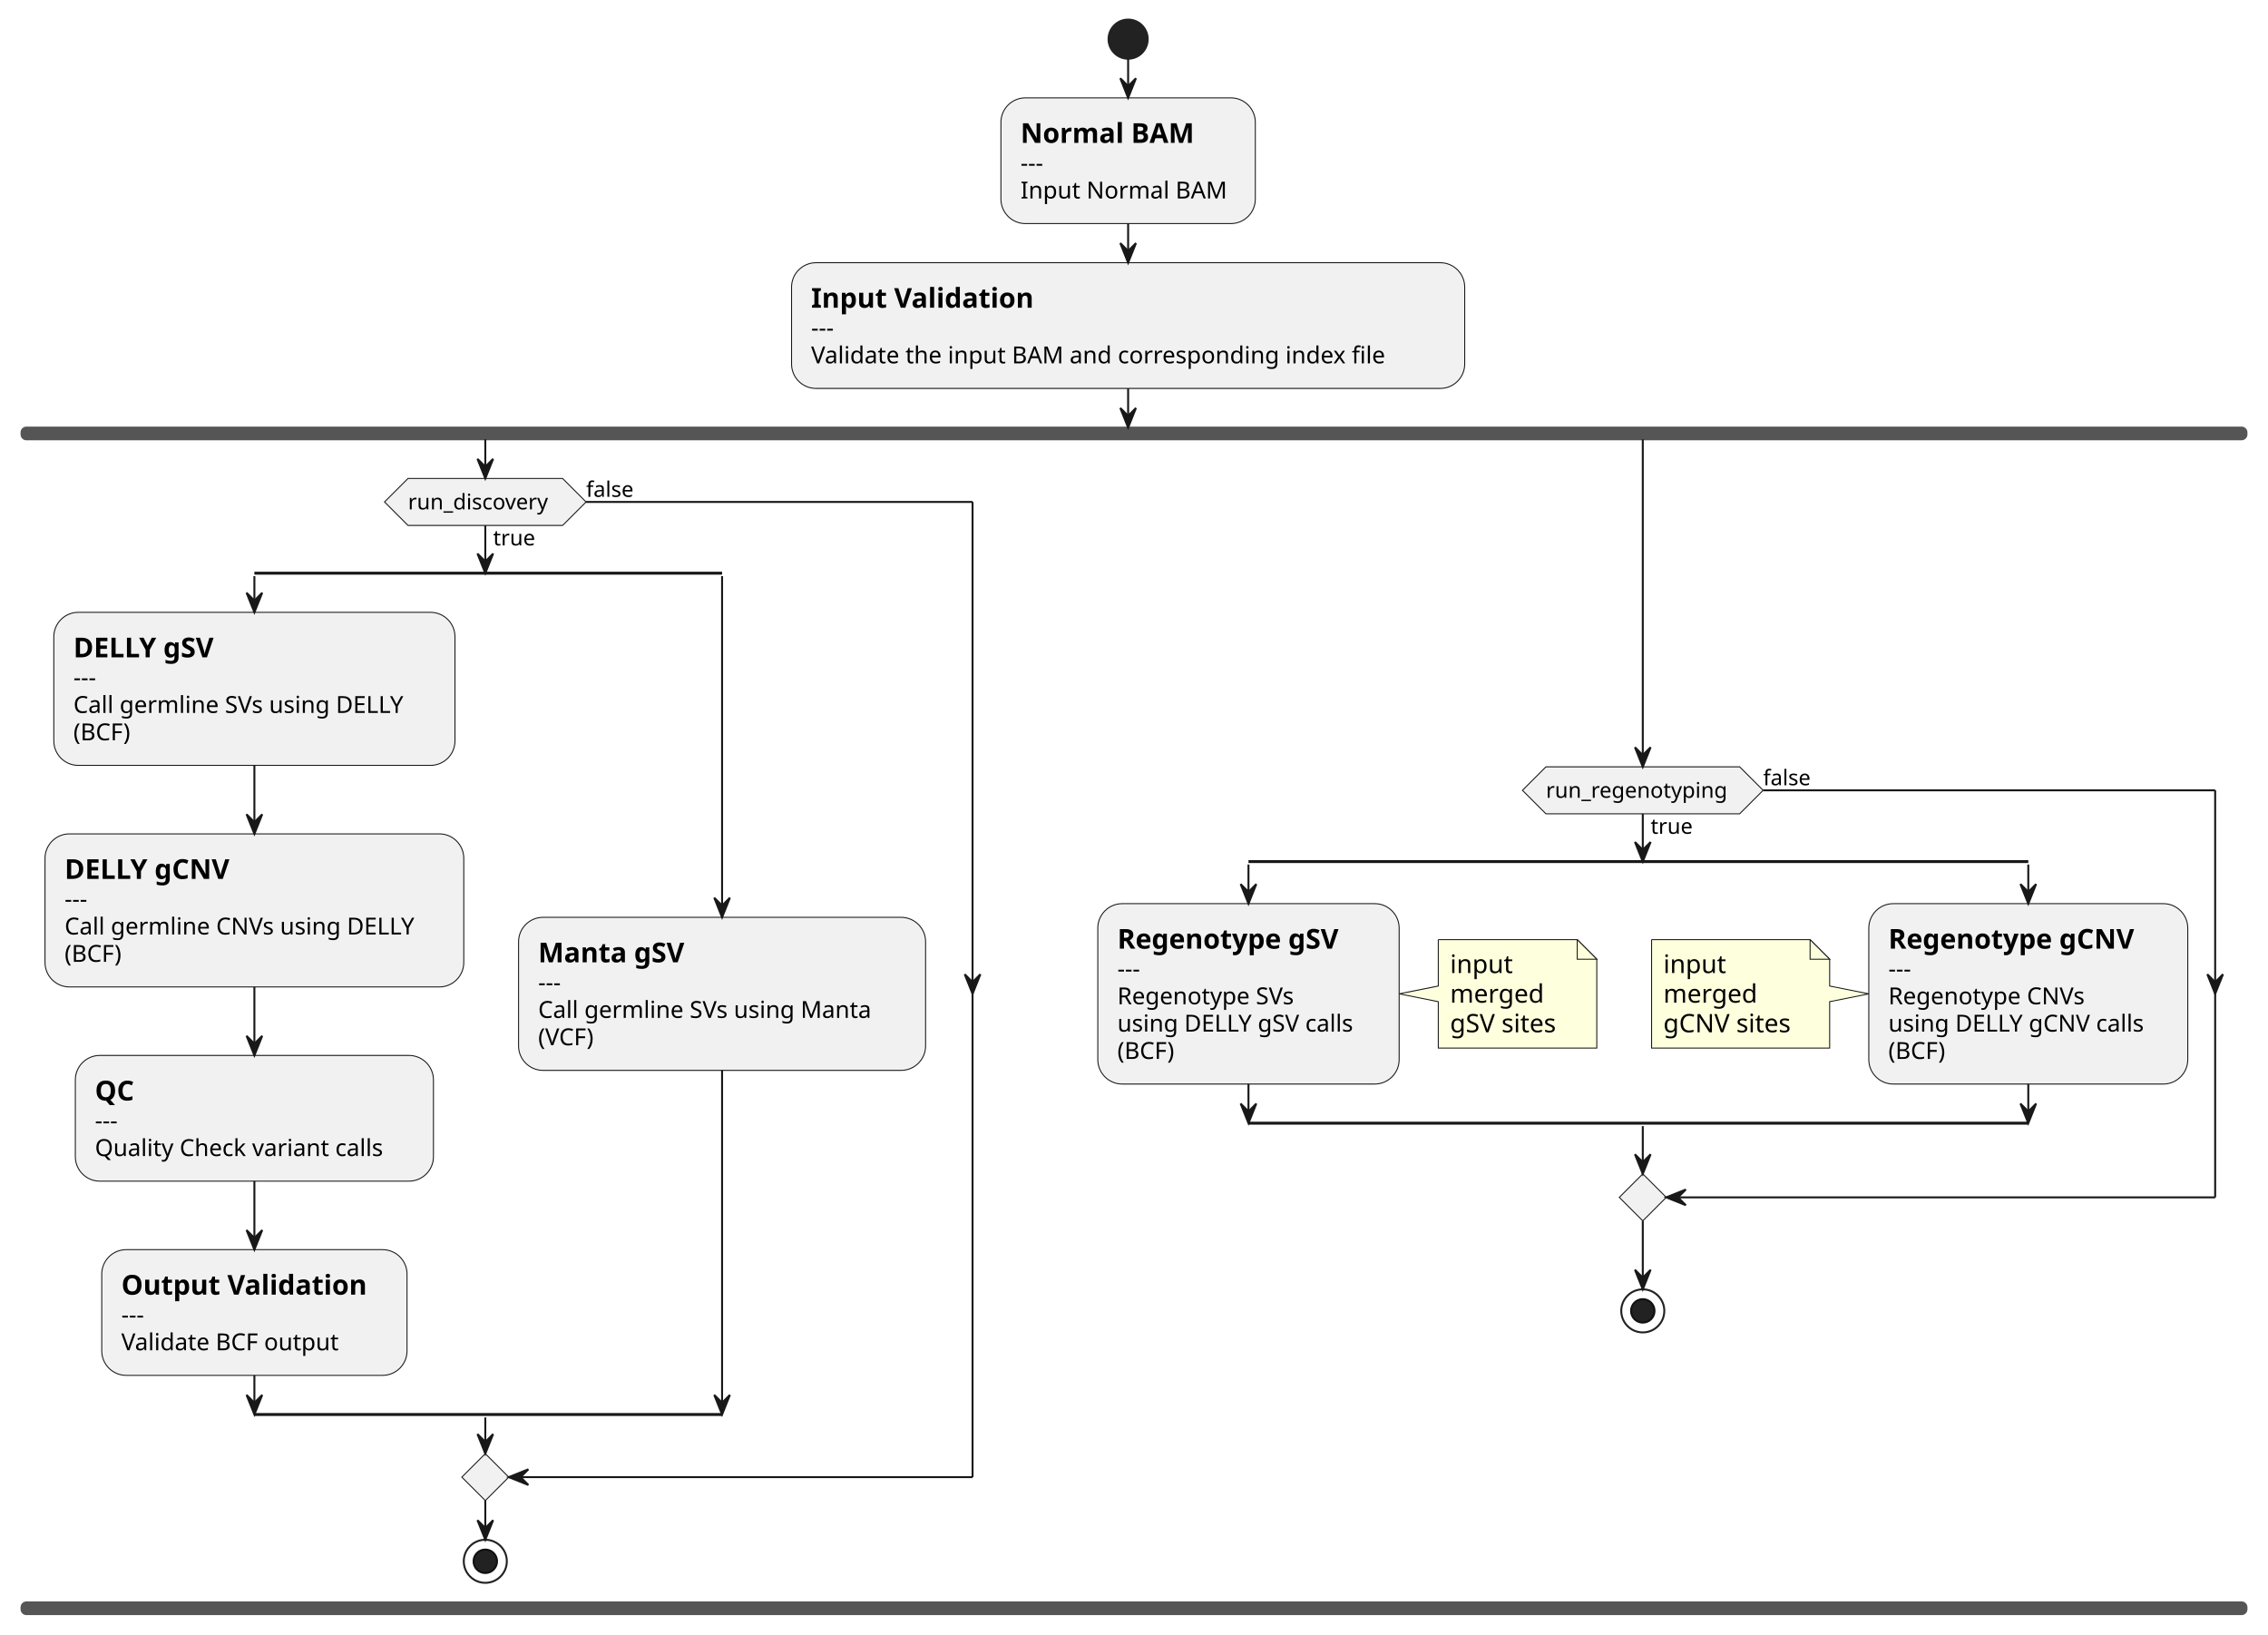
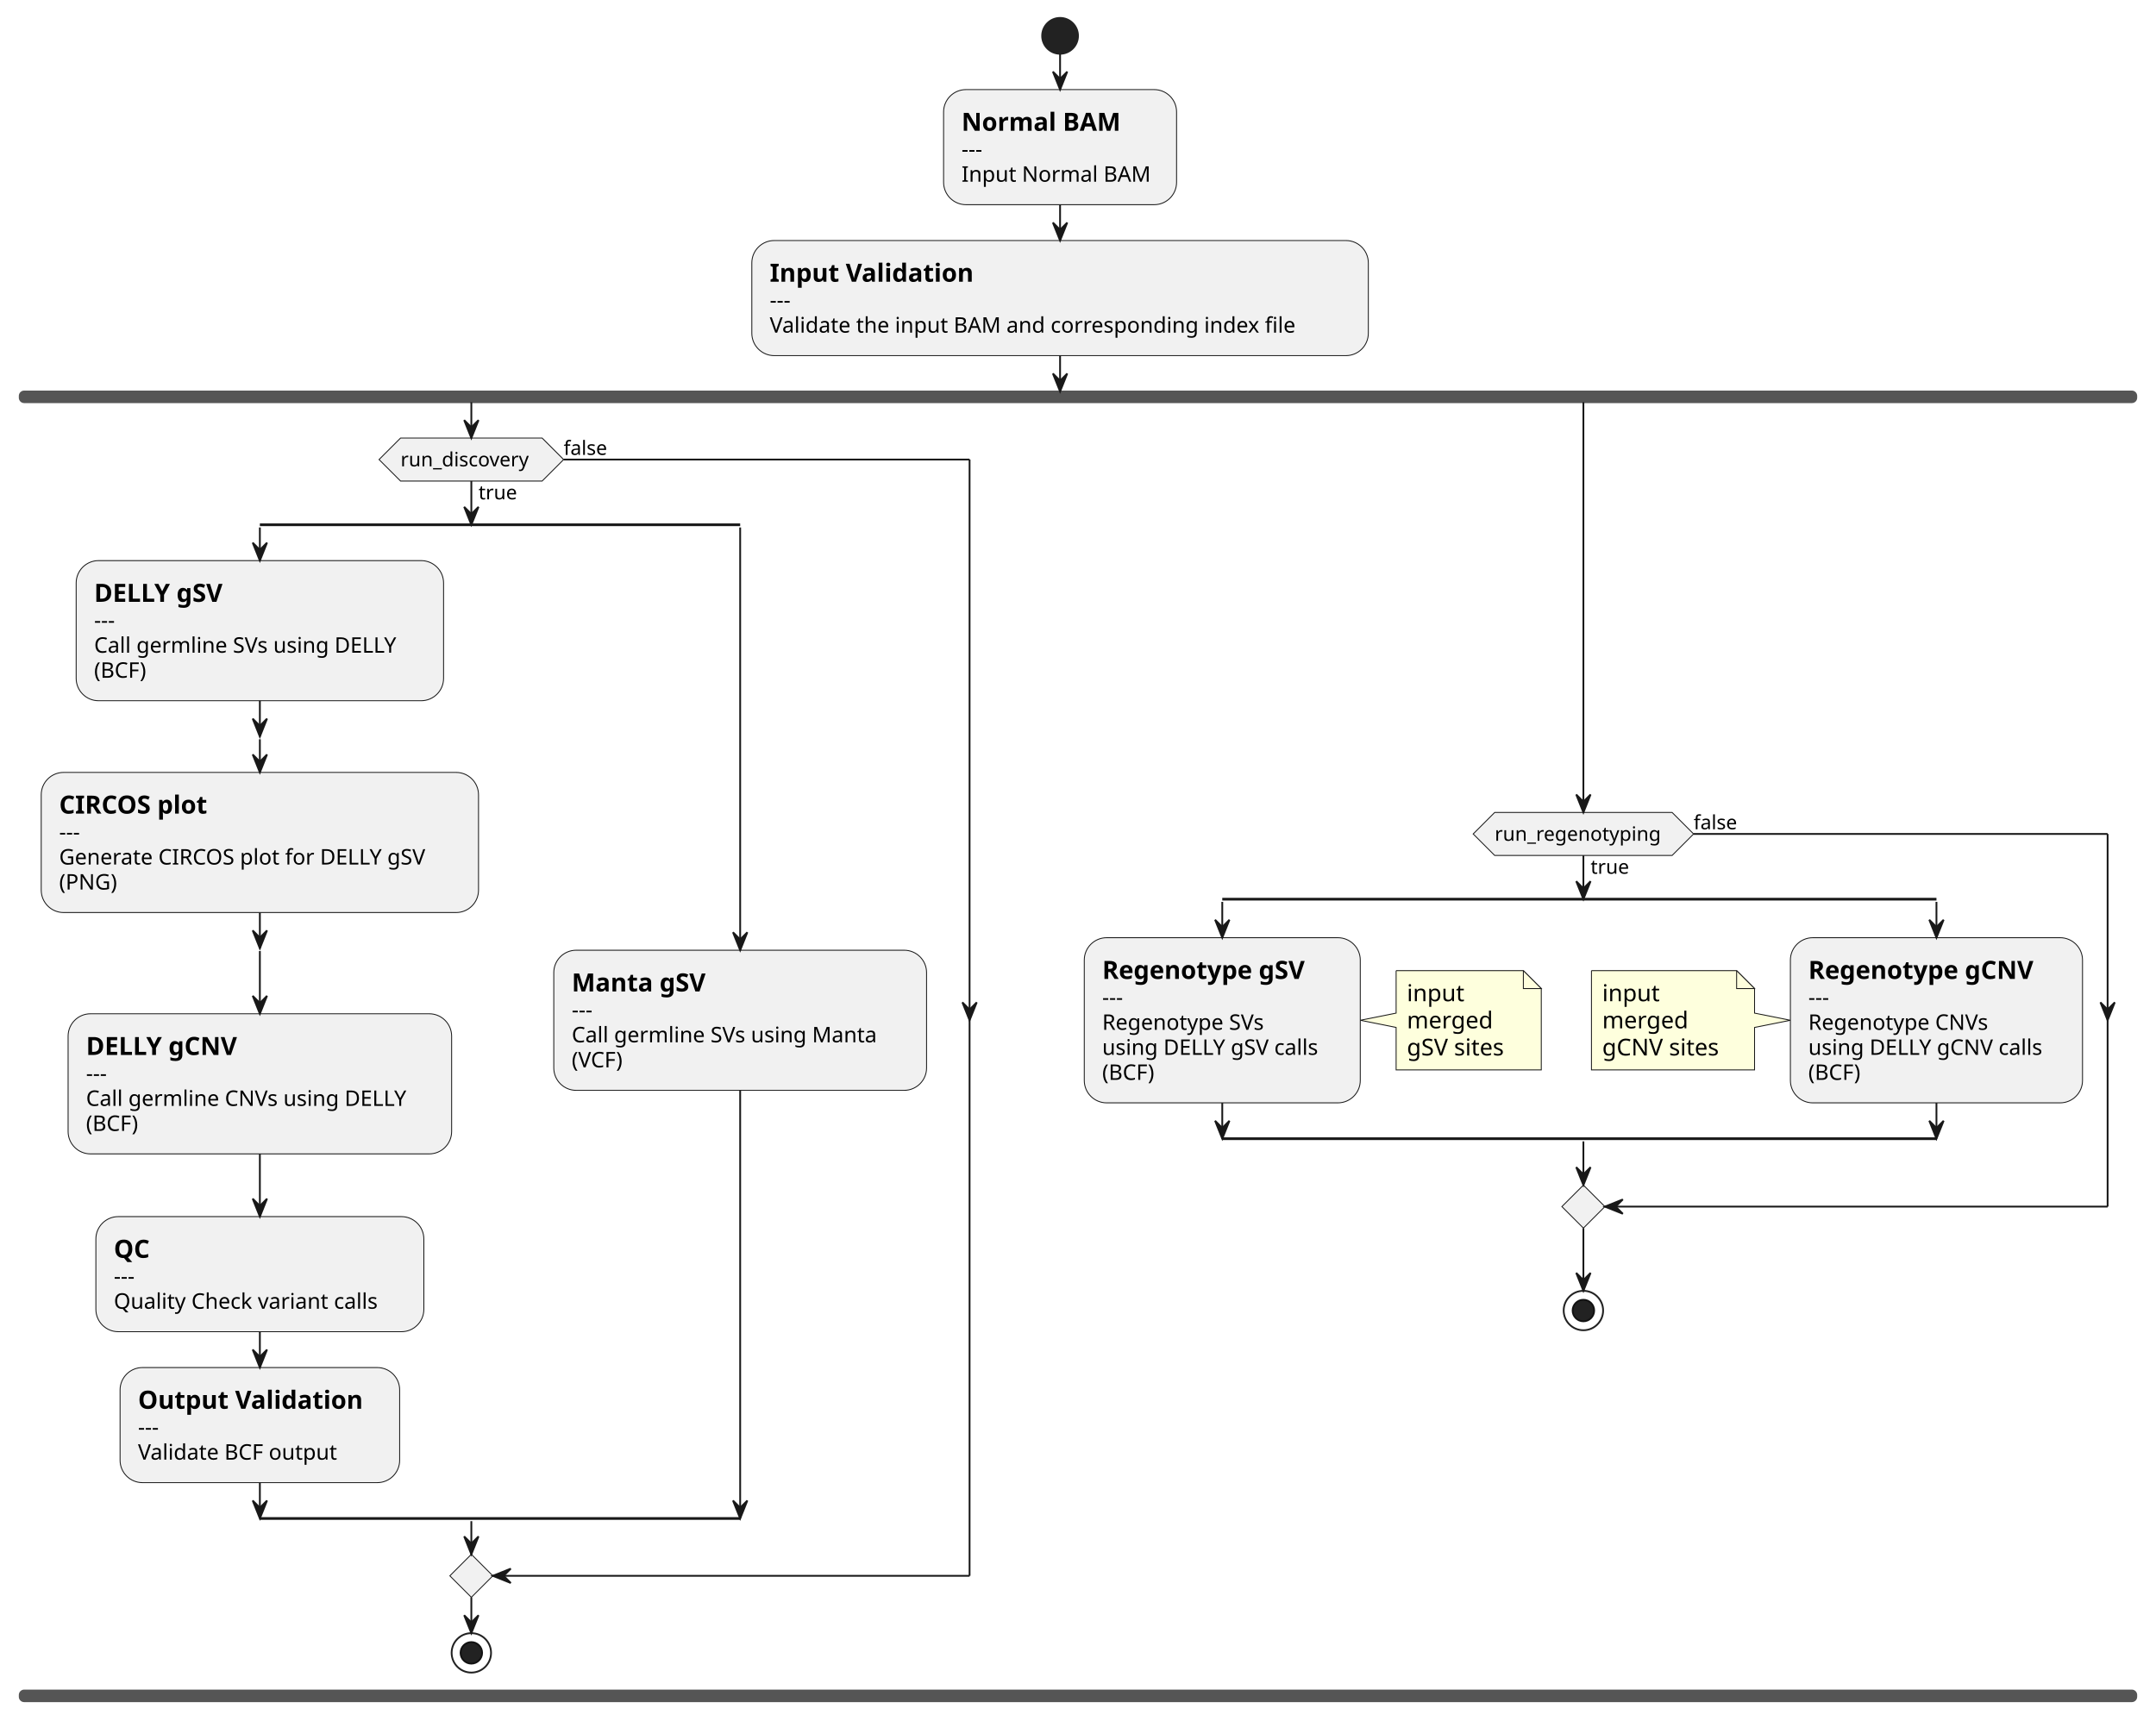
- <svg xmlns="http://www.w3.org/2000/svg" contentStyleType="text/css" height="835px" preserveAspectRatio="none" style="width:1159px;height:835px;background:#FFFFFF;" version="1.1" viewBox="0 0 1159 835" width="1159px" zoomAndPan="magnify">
+ <svg xmlns="http://www.w3.org/2000/svg" contentStyleType="text/css" height="960px" preserveAspectRatio="none" style="width:1203px;height:960px;background:#FFFFFF;" version="1.1" viewBox="0 0 1203 960" width="1203px" zoomAndPan="magnify">
  <defs />
  <g>
-     <ellipse cx="576.5" cy="20" fill="#222222" rx="10" ry="10" style="stroke:#222222;stroke-width:1.0;" />
-     <rect fill="#F1F1F1" height="64.234" rx="12.5" ry="12.5" style="stroke:#181818;stroke-width:0.5;" width="130" x="511.5" y="50" />
-     <text fill="#000000" font-family="sans-serif" font-size="14" font-weight="bold" lengthAdjust="spacing" textLength="94" x="521.5" y="72.995">Normal BAM</text>
-     <text fill="#000000" font-family="sans-serif" font-size="12" lengthAdjust="spacing" textLength="12" x="521.5" y="87.436">---</text>
-     <text fill="#000000" font-family="sans-serif" font-size="12" lengthAdjust="spacing" textLength="110" x="521.5" y="101.404">Input Normal BAM</text>
-     <rect fill="#F1F1F1" height="64.234" rx="12.5" ry="12.5" style="stroke:#181818;stroke-width:0.5;" width="344" x="404.5" y="134.234" />
-     <text fill="#000000" font-family="sans-serif" font-size="14" font-weight="bold" lengthAdjust="spacing" textLength="122" x="414.5" y="157.23">Input Validation</text>
-     <text fill="#000000" font-family="sans-serif" font-size="12" lengthAdjust="spacing" textLength="12" x="414.5" y="171.67">---</text>
-     <text fill="#000000" font-family="sans-serif" font-size="12" lengthAdjust="spacing" textLength="324" x="414.5" y="185.639">Validate the input BAM and corresponding index file</text>
-     <rect fill="#555555" height="6" rx="2.5" ry="2.5" style="stroke:#555555;stroke-width:1.0;" width="1137" x="11" y="218.469" />
-     <line style="stroke:#181818;stroke-width:1.5;" x1="130" x2="369" y1="292.871" y2="292.871" />
-     <rect fill="#F1F1F1" height="78.203" rx="12.5" ry="12.5" style="stroke:#181818;stroke-width:0.5;" width="205" x="27.5" y="312.871" />
-     <text fill="#000000" font-family="sans-serif" font-size="14" font-weight="bold" lengthAdjust="spacing" textLength="84" x="37.5" y="335.866">DELLY gSV</text>
-     <text fill="#000000" font-family="sans-serif" font-size="12" lengthAdjust="spacing" textLength="12" x="37.5" y="350.307">---</text>
-     <text fill="#000000" font-family="sans-serif" font-size="12" lengthAdjust="spacing" textLength="185" x="37.5" y="364.275">Call germline SVs using DELLY</text>
-     <text fill="#000000" font-family="sans-serif" font-size="12" lengthAdjust="spacing" textLength="33" x="37.5" y="378.244">(BCF)</text>
-     <rect fill="#F1F1F1" height="78.203" rx="12.5" ry="12.5" style="stroke:#181818;stroke-width:0.5;" width="214" x="23" y="426.074" />
-     <text fill="#000000" font-family="sans-serif" font-size="14" font-weight="bold" lengthAdjust="spacing" textLength="96" x="33" y="449.069">DELLY gCNV</text>
-     <text fill="#000000" font-family="sans-serif" font-size="12" lengthAdjust="spacing" textLength="12" x="33" y="463.51">---</text>
-     <text fill="#000000" font-family="sans-serif" font-size="12" lengthAdjust="spacing" textLength="194" x="33" y="477.478">Call germline CNVs using DELLY</text>
-     <text fill="#000000" font-family="sans-serif" font-size="12" lengthAdjust="spacing" textLength="33" x="33" y="491.447">(BCF)</text>
-     <rect fill="#F1F1F1" height="64.234" rx="12.5" ry="12.5" style="stroke:#181818;stroke-width:0.5;" width="183" x="38.5" y="539.277" />
-     <text fill="#000000" font-family="sans-serif" font-size="14" font-weight="bold" lengthAdjust="spacing" textLength="23" x="48.5" y="562.273">QC</text>
-     <text fill="#000000" font-family="sans-serif" font-size="12" lengthAdjust="spacing" textLength="12" x="48.5" y="576.713">---</text>
-     <text fill="#000000" font-family="sans-serif" font-size="12" lengthAdjust="spacing" textLength="163" x="48.5" y="590.682">Quality Check variant calls</text>
-     <rect fill="#F1F1F1" height="64.234" rx="12.5" ry="12.5" style="stroke:#181818;stroke-width:0.5;" width="156" x="52" y="638.512" />
-     <text fill="#000000" font-family="sans-serif" font-size="14" font-weight="bold" lengthAdjust="spacing" textLength="136" x="62" y="661.507">Output Validation</text>
-     <text fill="#000000" font-family="sans-serif" font-size="12" lengthAdjust="spacing" textLength="12" x="62" y="675.947">---</text>
-     <text fill="#000000" font-family="sans-serif" font-size="12" lengthAdjust="spacing" textLength="124" x="62" y="689.916">Validate BCF output</text>
-     <rect fill="#F1F1F1" height="78.203" rx="12.5" ry="12.5" style="stroke:#181818;stroke-width:0.5;" width="208" x="265" y="468.707" />
-     <text fill="#000000" font-family="sans-serif" font-size="14" font-weight="bold" lengthAdjust="spacing" textLength="83" x="275" y="491.702">Manta gSV</text>
-     <text fill="#000000" font-family="sans-serif" font-size="12" lengthAdjust="spacing" textLength="12" x="275" y="506.143">---</text>
-     <text fill="#000000" font-family="sans-serif" font-size="12" lengthAdjust="spacing" textLength="188" x="275" y="520.111">Call germline SVs using Manta</text>
-     <text fill="#000000" font-family="sans-serif" font-size="12" lengthAdjust="spacing" textLength="33" x="275" y="534.08">(VCF)</text>
-     <line style="stroke:#181818;stroke-width:1.5;" x1="130" x2="369" y1="722.746" y2="722.746" />
-     <polygon fill="#F1F1F1" points="208.5,244.469,287.5,244.469,299.5,256.469,287.5,268.469,208.5,268.469,196.5,256.469,208.5,244.469" style="stroke:#181818;stroke-width:0.5;" />
-     <text fill="#000000" font-family="sans-serif" font-size="11" lengthAdjust="spacing" textLength="23" x="252" y="278.679">true</text>
-     <text fill="#000000" font-family="sans-serif" font-size="11" lengthAdjust="spacing" textLength="79" x="208.5" y="260.277">run_discovery</text>
-     <text fill="#000000" font-family="sans-serif" font-size="11" lengthAdjust="spacing" textLength="28" x="299.5" y="253.875">false</text>
-     <polygon fill="#F1F1F1" points="248,742.746,260,754.746,248,766.746,236,754.746,248,742.746" style="stroke:#181818;stroke-width:0.5;" />
-     <ellipse cx="248" cy="797.746" rx="11" ry="11" style="stroke:#222222;stroke-width:1.0;fill:none;" />
-     <ellipse cx="248" cy="797.746" fill="#222222" rx="6" ry="6" style="stroke:#111111;stroke-width:1.0;" />
-     <line style="stroke:#181818;stroke-width:1.5;" x1="638" x2="1036.5" y1="440.223" y2="440.223" />
-     <path d="M735,480.109 L735,503.809 L715,507.809 L735,511.809 L735,535.508 A0,0 0 0 0 735,535.508 L816,535.508 A0,0 0 0 0 816,535.508 L816,490.109 L806,480.109 L735,480.109 A0,0 0 0 0 735,480.109 " fill="#FEFFDD" style="stroke:#181818;stroke-width:0.5;" />
-     <path d="M806,480.109 L806,490.109 L816,490.109 L806,480.109 " fill="#FEFFDD" style="stroke:#181818;stroke-width:0.5;" />
-     <text fill="#000000" font-family="sans-serif" font-size="13" lengthAdjust="spacing" textLength="32" x="741" y="497.176">input</text>
-     <text fill="#000000" font-family="sans-serif" font-size="13" lengthAdjust="spacing" textLength="50" x="741" y="512.309">merged</text>
-     <text fill="#000000" font-family="sans-serif" font-size="13" lengthAdjust="spacing" textLength="60" x="741" y="527.442">gSV sites</text>
-     <rect fill="#F1F1F1" height="92.172" rx="12.5" ry="12.5" style="stroke:#181818;stroke-width:0.5;" width="154" x="561" y="461.723" />
-     <text fill="#000000" font-family="sans-serif" font-size="14" font-weight="bold" lengthAdjust="spacing" textLength="131" x="571" y="484.718">Regenotype gSV</text>
-     <text fill="#000000" font-family="sans-serif" font-size="12" lengthAdjust="spacing" textLength="12" x="571" y="499.158">---</text>
-     <text fill="#000000" font-family="sans-serif" font-size="12" lengthAdjust="spacing" textLength="102" x="571" y="513.127">Regenotype SVs</text>
-     <text fill="#000000" font-family="sans-serif" font-size="12" lengthAdjust="spacing" textLength="134" x="571" y="527.096">using DELLY gSV calls</text>
-     <text fill="#000000" font-family="sans-serif" font-size="12" lengthAdjust="spacing" textLength="33" x="571" y="541.064">(BCF)</text>
-     <path d="M844,480.109 L844,535.508 A0,0 0 0 0 844,535.508 L935,535.508 A0,0 0 0 0 935,535.508 L935,511.809 L955,507.809 L935,503.809 L935,490.109 L925,480.109 L844,480.109 A0,0 0 0 0 844,480.109 " fill="#FEFFDD" style="stroke:#181818;stroke-width:0.5;" />
-     <path d="M925,480.109 L925,490.109 L935,490.109 L925,480.109 " fill="#FEFFDD" style="stroke:#181818;stroke-width:0.5;" />
-     <text fill="#000000" font-family="sans-serif" font-size="13" lengthAdjust="spacing" textLength="32" x="850" y="497.176">input</text>
-     <text fill="#000000" font-family="sans-serif" font-size="13" lengthAdjust="spacing" textLength="50" x="850" y="512.309">merged</text>
-     <text fill="#000000" font-family="sans-serif" font-size="13" lengthAdjust="spacing" textLength="70" x="850" y="527.442">gCNV sites</text>
-     <rect fill="#F1F1F1" height="92.172" rx="12.5" ry="12.5" style="stroke:#181818;stroke-width:0.5;" width="163" x="955" y="461.723" />
-     <text fill="#000000" font-family="sans-serif" font-size="14" font-weight="bold" lengthAdjust="spacing" textLength="143" x="965" y="484.718">Regenotype gCNV</text>
-     <text fill="#000000" font-family="sans-serif" font-size="12" lengthAdjust="spacing" textLength="12" x="965" y="499.158">---</text>
-     <text fill="#000000" font-family="sans-serif" font-size="12" lengthAdjust="spacing" textLength="111" x="965" y="513.127">Regenotype CNVs</text>
-     <text fill="#000000" font-family="sans-serif" font-size="12" lengthAdjust="spacing" textLength="143" x="965" y="527.096">using DELLY gCNV calls</text>
-     <text fill="#000000" font-family="sans-serif" font-size="12" lengthAdjust="spacing" textLength="33" x="965" y="541.064">(BCF)</text>
-     <line style="stroke:#181818;stroke-width:1.5;" x1="638" x2="1036.5" y1="573.894" y2="573.894" />
-     <polygon fill="#F1F1F1" points="790,391.82,889,391.82,901,403.82,889,415.82,790,415.82,778,403.82,790,391.82" style="stroke:#181818;stroke-width:0.5;" />
-     <text fill="#000000" font-family="sans-serif" font-size="11" lengthAdjust="spacing" textLength="23" x="843.5" y="426.031">true</text>
-     <text fill="#000000" font-family="sans-serif" font-size="11" lengthAdjust="spacing" textLength="99" x="790" y="407.628">run_regenotyping</text>
-     <text fill="#000000" font-family="sans-serif" font-size="11" lengthAdjust="spacing" textLength="28" x="901" y="401.226">false</text>
-     <polygon fill="#F1F1F1" points="839.5,599.797,851.5,611.797,839.5,623.797,827.5,611.797,839.5,599.797" style="stroke:#181818;stroke-width:0.5;" />
-     <ellipse cx="839.5" cy="669.797" rx="11" ry="11" style="stroke:#222222;stroke-width:1.0;fill:none;" />
-     <ellipse cx="839.5" cy="669.797" fill="#222222" rx="6" ry="6" style="stroke:#111111;stroke-width:1.0;" />
-     <rect fill="#555555" height="6" rx="2.5" ry="2.5" style="stroke:#555555;stroke-width:1.0;" width="1137" x="11" y="818.746" />
-     <line style="stroke:#181818;stroke-width:1.0;" x1="576.5" x2="576.5" y1="30" y2="50" />
-     <polygon fill="#181818" points="572.5,40,576.5,50,580.5,40,576.5,44" style="stroke:#181818;stroke-width:1.0;" />
-     <line style="stroke:#181818;stroke-width:1.0;" x1="576.5" x2="576.5" y1="114.234" y2="134.234" />
-     <polygon fill="#181818" points="572.5,124.234,576.5,134.234,580.5,124.234,576.5,128.234" style="stroke:#181818;stroke-width:1.0;" />
-     <line style="stroke:#181818;stroke-width:1.0;" x1="130" x2="130" y1="391.074" y2="426.074" />
-     <polygon fill="#181818" points="126,416.074,130,426.074,134,416.074,130,420.074" style="stroke:#181818;stroke-width:1.0;" />
-     <line style="stroke:#181818;stroke-width:1.0;" x1="130" x2="130" y1="504.277" y2="539.277" />
-     <polygon fill="#181818" points="126,529.277,130,539.277,134,529.277,130,533.277" style="stroke:#181818;stroke-width:1.0;" />
-     <line style="stroke:#181818;stroke-width:1.0;" x1="130" x2="130" y1="603.512" y2="638.512" />
-     <polygon fill="#181818" points="126,628.512,130,638.512,134,628.512,130,632.512" style="stroke:#181818;stroke-width:1.0;" />
-     <line style="stroke:#181818;stroke-width:1.0;" x1="130" x2="130" y1="294.371" y2="312.871" />
-     <polygon fill="#181818" points="126,302.871,130,312.871,134,302.871,130,306.871" style="stroke:#181818;stroke-width:1.0;" />
-     <line style="stroke:#181818;stroke-width:1.0;" x1="369" x2="369" y1="294.371" y2="468.707" />
-     <polygon fill="#181818" points="365,458.707,369,468.707,373,458.707,369,462.707" style="stroke:#181818;stroke-width:1.0;" />
-     <line style="stroke:#181818;stroke-width:1.0;" x1="130" x2="130" y1="702.746" y2="722.746" />
-     <polygon fill="#181818" points="126,712.746,130,722.746,134,712.746,130,716.746" style="stroke:#181818;stroke-width:1.0;" />
-     <line style="stroke:#181818;stroke-width:1.0;" x1="369" x2="369" y1="546.91" y2="722.746" />
-     <polygon fill="#181818" points="365,712.746,369,722.746,373,712.746,369,716.746" style="stroke:#181818;stroke-width:1.0;" />
-     <line style="stroke:#181818;stroke-width:1.0;" x1="248" x2="248" y1="268.469" y2="292.871" />
-     <polygon fill="#181818" points="244,282.871,248,292.871,252,282.871,248,286.871" style="stroke:#181818;stroke-width:1.0;" />
-     <line style="stroke:#181818;stroke-width:1.0;" x1="299.5" x2="497" y1="256.469" y2="256.469" />
-     <polygon fill="#181818" points="493,497.809,497,507.809,501,497.809,497,501.809" style="stroke:#181818;stroke-width:1.0;" />
-     <line style="stroke:#181818;stroke-width:1.0;" x1="497" x2="497" y1="256.469" y2="754.746" />
-     <line style="stroke:#181818;stroke-width:1.0;" x1="497" x2="260" y1="754.746" y2="754.746" />
-     <polygon fill="#181818" points="270,750.746,260,754.746,270,758.746,266,754.746" style="stroke:#181818;stroke-width:1.0;" />
-     <line style="stroke:#181818;stroke-width:1.0;" x1="248" x2="248" y1="724.246" y2="742.746" />
-     <polygon fill="#181818" points="244,732.746,248,742.746,252,732.746,248,736.746" style="stroke:#181818;stroke-width:1.0;" />
-     <line style="stroke:#181818;stroke-width:1.0;" x1="248" x2="248" y1="766.746" y2="786.746" />
-     <polygon fill="#181818" points="244,776.746,248,786.746,252,776.746,248,780.746" style="stroke:#181818;stroke-width:1.0;" />
-     <line style="stroke:#181818;stroke-width:1.0;" x1="638" x2="638" y1="441.723" y2="461.723" />
-     <polygon fill="#181818" points="634,451.723,638,461.723,642,451.723,638,455.723" style="stroke:#181818;stroke-width:1.0;" />
-     <line style="stroke:#181818;stroke-width:1.0;" x1="1036.5" x2="1036.5" y1="441.723" y2="461.723" />
-     <polygon fill="#181818" points="1032.5,451.723,1036.5,461.723,1040.5,451.723,1036.5,455.723" style="stroke:#181818;stroke-width:1.0;" />
-     <line style="stroke:#181818;stroke-width:1.0;" x1="638" x2="638" y1="553.894" y2="573.894" />
-     <polygon fill="#181818" points="634,563.894,638,573.894,642,563.894,638,567.894" style="stroke:#181818;stroke-width:1.0;" />
-     <line style="stroke:#181818;stroke-width:1.0;" x1="1036.5" x2="1036.5" y1="553.894" y2="573.894" />
-     <polygon fill="#181818" points="1032.5,563.894,1036.5,573.894,1040.5,563.894,1036.5,567.894" style="stroke:#181818;stroke-width:1.0;" />
-     <line style="stroke:#181818;stroke-width:1.0;" x1="839.5" x2="839.5" y1="415.82" y2="440.223" />
-     <polygon fill="#181818" points="835.5,430.223,839.5,440.223,843.5,430.223,839.5,434.223" style="stroke:#181818;stroke-width:1.0;" />
-     <line style="stroke:#181818;stroke-width:1.0;" x1="901" x2="1132" y1="403.82" y2="403.82" />
-     <polygon fill="#181818" points="1128,497.809,1132,507.809,1136,497.809,1132,501.809" style="stroke:#181818;stroke-width:1.0;" />
-     <line style="stroke:#181818;stroke-width:1.0;" x1="1132" x2="1132" y1="403.82" y2="611.797" />
-     <line style="stroke:#181818;stroke-width:1.0;" x1="1132" x2="851.5" y1="611.797" y2="611.797" />
-     <polygon fill="#181818" points="861.5,607.797,851.5,611.797,861.5,615.797,857.5,611.797" style="stroke:#181818;stroke-width:1.0;" />
-     <line style="stroke:#181818;stroke-width:1.0;" x1="839.5" x2="839.5" y1="575.394" y2="599.797" />
-     <polygon fill="#181818" points="835.5,589.797,839.5,599.797,843.5,589.797,839.5,593.797" style="stroke:#181818;stroke-width:1.0;" />
-     <line style="stroke:#181818;stroke-width:1.0;" x1="839.5" x2="839.5" y1="623.797" y2="658.797" />
-     <polygon fill="#181818" points="835.5,648.797,839.5,658.797,843.5,648.797,839.5,652.797" style="stroke:#181818;stroke-width:1.0;" />
-     <line style="stroke:#181818;stroke-width:1.0;" x1="248" x2="248" y1="224.469" y2="244.469" />
-     <polygon fill="#181818" points="244,234.469,248,244.469,252,234.469,248,238.469" style="stroke:#181818;stroke-width:1.0;" />
-     <line style="stroke:#181818;stroke-width:1.0;" x1="839.5" x2="839.5" y1="224.469" y2="391.82" />
-     <polygon fill="#181818" points="835.5,381.82,839.5,391.82,843.5,381.82,839.5,385.82" style="stroke:#181818;stroke-width:1.0;" />
-     <line style="stroke:#181818;stroke-width:1.0;" x1="576.5" x2="576.5" y1="198.469" y2="218.469" />
-     <polygon fill="#181818" points="572.5,208.469,576.5,218.469,580.5,208.469,576.5,212.469" style="stroke:#181818;stroke-width:1.0;" />
+     <ellipse cx="591.5" cy="20" fill="#222222" rx="10" ry="10" style="stroke:#222222;stroke-width:1.0;" />
+     <rect fill="#F1F1F1" height="64.234" rx="12.5" ry="12.5" style="stroke:#181818;stroke-width:0.5;" width="130" x="526.5" y="50" />
+     <text fill="#000000" font-family="sans-serif" font-size="14" font-weight="bold" lengthAdjust="spacing" textLength="94" x="536.5" y="72.995">Normal BAM</text>
+     <text fill="#000000" font-family="sans-serif" font-size="12" lengthAdjust="spacing" textLength="12" x="536.5" y="87.436">---</text>
+     <text fill="#000000" font-family="sans-serif" font-size="12" lengthAdjust="spacing" textLength="110" x="536.5" y="101.404">Input Normal BAM</text>
+     <rect fill="#F1F1F1" height="64.234" rx="12.5" ry="12.5" style="stroke:#181818;stroke-width:0.5;" width="344" x="419.5" y="134.234" />
+     <text fill="#000000" font-family="sans-serif" font-size="14" font-weight="bold" lengthAdjust="spacing" textLength="122" x="429.5" y="157.23">Input Validation</text>
+     <text fill="#000000" font-family="sans-serif" font-size="12" lengthAdjust="spacing" textLength="12" x="429.5" y="171.67">---</text>
+     <text fill="#000000" font-family="sans-serif" font-size="12" lengthAdjust="spacing" textLength="324" x="429.5" y="185.639">Validate the input BAM and corresponding index file</text>
+     <rect fill="#555555" height="6" rx="2.5" ry="2.5" style="stroke:#555555;stroke-width:1.0;" width="1181" x="11" y="218.469" />
+     <line style="stroke:#181818;stroke-width:1.5;" x1="145" x2="413" y1="292.871" y2="292.871" />
+     <rect fill="#F1F1F1" height="78.203" rx="12.5" ry="12.5" style="stroke:#181818;stroke-width:0.5;" width="205" x="42.5" y="312.871" />
+     <text fill="#000000" font-family="sans-serif" font-size="14" font-weight="bold" lengthAdjust="spacing" textLength="84" x="52.5" y="335.866">DELLY gSV</text>
+     <text fill="#000000" font-family="sans-serif" font-size="12" lengthAdjust="spacing" textLength="12" x="52.5" y="350.307">---</text>
+     <text fill="#000000" font-family="sans-serif" font-size="12" lengthAdjust="spacing" textLength="185" x="52.5" y="364.275">Call germline SVs using DELLY</text>
+     <text fill="#000000" font-family="sans-serif" font-size="12" lengthAdjust="spacing" textLength="33" x="52.5" y="378.244">(BCF)</text>
+     <line style="stroke:#181818;stroke-width:1.5;" x1="145" x2="145" y1="411.074" y2="411.074" />
+     <rect fill="#F1F1F1" height="78.203" rx="12.5" ry="12.5" style="stroke:#181818;stroke-width:0.5;" width="244" x="23" y="431.074" />
+     <text fill="#000000" font-family="sans-serif" font-size="14" font-weight="bold" lengthAdjust="spacing" textLength="93" x="33" y="454.069">CIRCOS plot</text>
+     <text fill="#000000" font-family="sans-serif" font-size="12" lengthAdjust="spacing" textLength="12" x="33" y="468.51">---</text>
+     <text fill="#000000" font-family="sans-serif" font-size="12" lengthAdjust="spacing" textLength="224" x="33" y="482.478">Generate CIRCOS plot for DELLY gSV</text>
+     <text fill="#000000" font-family="sans-serif" font-size="12" lengthAdjust="spacing" textLength="36" x="33" y="496.447">(PNG)</text>
+     <line style="stroke:#181818;stroke-width:1.5;" x1="145" x2="145" y1="529.277" y2="529.277" />
+     <rect fill="#F1F1F1" height="78.203" rx="12.5" ry="12.5" style="stroke:#181818;stroke-width:0.5;" width="214" x="38" y="565.777" />
+     <text fill="#000000" font-family="sans-serif" font-size="14" font-weight="bold" lengthAdjust="spacing" textLength="96" x="48" y="588.773">DELLY gCNV</text>
+     <text fill="#000000" font-family="sans-serif" font-size="12" lengthAdjust="spacing" textLength="12" x="48" y="603.213">---</text>
+     <text fill="#000000" font-family="sans-serif" font-size="12" lengthAdjust="spacing" textLength="194" x="48" y="617.182">Call germline CNVs using DELLY</text>
+     <text fill="#000000" font-family="sans-serif" font-size="12" lengthAdjust="spacing" textLength="33" x="48" y="631.15">(BCF)</text>
+     <rect fill="#F1F1F1" height="64.234" rx="12.5" ry="12.5" style="stroke:#181818;stroke-width:0.5;" width="183" x="53.5" y="678.981" />
+     <text fill="#000000" font-family="sans-serif" font-size="14" font-weight="bold" lengthAdjust="spacing" textLength="23" x="63.5" y="701.976">QC</text>
+     <text fill="#000000" font-family="sans-serif" font-size="12" lengthAdjust="spacing" textLength="12" x="63.5" y="716.416">---</text>
+     <text fill="#000000" font-family="sans-serif" font-size="12" lengthAdjust="spacing" textLength="163" x="63.5" y="730.385">Quality Check variant calls</text>
+     <rect fill="#F1F1F1" height="64.234" rx="12.5" ry="12.5" style="stroke:#181818;stroke-width:0.5;" width="156" x="67" y="763.215" />
+     <text fill="#000000" font-family="sans-serif" font-size="14" font-weight="bold" lengthAdjust="spacing" textLength="136" x="77" y="786.21">Output Validation</text>
+     <text fill="#000000" font-family="sans-serif" font-size="12" lengthAdjust="spacing" textLength="12" x="77" y="800.65">---</text>
+     <text fill="#000000" font-family="sans-serif" font-size="12" lengthAdjust="spacing" textLength="124" x="77" y="814.619">Validate BCF output</text>
+     <rect fill="#F1F1F1" height="78.203" rx="12.5" ry="12.5" style="stroke:#181818;stroke-width:0.5;" width="208" x="309" y="530.309" />
+     <text fill="#000000" font-family="sans-serif" font-size="14" font-weight="bold" lengthAdjust="spacing" textLength="83" x="319" y="553.304">Manta gSV</text>
+     <text fill="#000000" font-family="sans-serif" font-size="12" lengthAdjust="spacing" textLength="12" x="319" y="567.744">---</text>
+     <text fill="#000000" font-family="sans-serif" font-size="12" lengthAdjust="spacing" textLength="188" x="319" y="581.713">Call germline SVs using Manta</text>
+     <text fill="#000000" font-family="sans-serif" font-size="12" lengthAdjust="spacing" textLength="33" x="319" y="595.682">(VCF)</text>
+     <line style="stroke:#181818;stroke-width:1.5;" x1="145" x2="413" y1="847.449" y2="847.449" />
+     <polygon fill="#F1F1F1" points="223.5,244.469,302.5,244.469,314.5,256.469,302.5,268.469,223.5,268.469,211.5,256.469,223.5,244.469" style="stroke:#181818;stroke-width:0.5;" />
+     <text fill="#000000" font-family="sans-serif" font-size="11" lengthAdjust="spacing" textLength="23" x="267" y="278.679">true</text>
+     <text fill="#000000" font-family="sans-serif" font-size="11" lengthAdjust="spacing" textLength="79" x="223.5" y="260.277">run_discovery</text>
+     <text fill="#000000" font-family="sans-serif" font-size="11" lengthAdjust="spacing" textLength="28" x="314.5" y="253.875">false</text>
+     <polygon fill="#F1F1F1" points="263,867.449,275,879.449,263,891.449,251,879.449,263,867.449" style="stroke:#181818;stroke-width:0.5;" />
+     <ellipse cx="263" cy="922.449" rx="11" ry="11" style="stroke:#222222;stroke-width:1.0;fill:none;" />
+     <ellipse cx="263" cy="922.449" fill="#222222" rx="6" ry="6" style="stroke:#111111;stroke-width:1.0;" />
+     <line style="stroke:#181818;stroke-width:1.5;" x1="682" x2="1080.5" y1="501.824" y2="501.824" />
+     <path d="M779,541.711 L779,565.41 L759,569.41 L779,573.41 L779,597.109 A0,0 0 0 0 779,597.109 L860,597.109 A0,0 0 0 0 860,597.109 L860,551.711 L850,541.711 L779,541.711 A0,0 0 0 0 779,541.711 " fill="#FEFFDD" style="stroke:#181818;stroke-width:0.5;" />
+     <path d="M850,541.711 L850,551.711 L860,551.711 L850,541.711 " fill="#FEFFDD" style="stroke:#181818;stroke-width:0.5;" />
+     <text fill="#000000" font-family="sans-serif" font-size="13" lengthAdjust="spacing" textLength="32" x="785" y="558.778">input</text>
+     <text fill="#000000" font-family="sans-serif" font-size="13" lengthAdjust="spacing" textLength="50" x="785" y="573.911">merged</text>
+     <text fill="#000000" font-family="sans-serif" font-size="13" lengthAdjust="spacing" textLength="60" x="785" y="589.043">gSV sites</text>
+     <rect fill="#F1F1F1" height="92.172" rx="12.5" ry="12.5" style="stroke:#181818;stroke-width:0.5;" width="154" x="605" y="523.324" />
+     <text fill="#000000" font-family="sans-serif" font-size="14" font-weight="bold" lengthAdjust="spacing" textLength="131" x="615" y="546.319">Regenotype gSV</text>
+     <text fill="#000000" font-family="sans-serif" font-size="12" lengthAdjust="spacing" textLength="12" x="615" y="560.76">---</text>
+     <text fill="#000000" font-family="sans-serif" font-size="12" lengthAdjust="spacing" textLength="102" x="615" y="574.729">Regenotype SVs</text>
+     <text fill="#000000" font-family="sans-serif" font-size="12" lengthAdjust="spacing" textLength="134" x="615" y="588.697">using DELLY gSV calls</text>
+     <text fill="#000000" font-family="sans-serif" font-size="12" lengthAdjust="spacing" textLength="33" x="615" y="602.666">(BCF)</text>
+     <path d="M888,541.711 L888,597.109 A0,0 0 0 0 888,597.109 L979,597.109 A0,0 0 0 0 979,597.109 L979,573.41 L999,569.41 L979,565.41 L979,551.711 L969,541.711 L888,541.711 A0,0 0 0 0 888,541.711 " fill="#FEFFDD" style="stroke:#181818;stroke-width:0.5;" />
+     <path d="M969,541.711 L969,551.711 L979,551.711 L969,541.711 " fill="#FEFFDD" style="stroke:#181818;stroke-width:0.5;" />
+     <text fill="#000000" font-family="sans-serif" font-size="13" lengthAdjust="spacing" textLength="32" x="894" y="558.778">input</text>
+     <text fill="#000000" font-family="sans-serif" font-size="13" lengthAdjust="spacing" textLength="50" x="894" y="573.911">merged</text>
+     <text fill="#000000" font-family="sans-serif" font-size="13" lengthAdjust="spacing" textLength="70" x="894" y="589.043">gCNV sites</text>
+     <rect fill="#F1F1F1" height="92.172" rx="12.5" ry="12.5" style="stroke:#181818;stroke-width:0.5;" width="163" x="999" y="523.324" />
+     <text fill="#000000" font-family="sans-serif" font-size="14" font-weight="bold" lengthAdjust="spacing" textLength="143" x="1009" y="546.319">Regenotype gCNV</text>
+     <text fill="#000000" font-family="sans-serif" font-size="12" lengthAdjust="spacing" textLength="12" x="1009" y="560.76">---</text>
+     <text fill="#000000" font-family="sans-serif" font-size="12" lengthAdjust="spacing" textLength="111" x="1009" y="574.729">Regenotype CNVs</text>
+     <text fill="#000000" font-family="sans-serif" font-size="12" lengthAdjust="spacing" textLength="143" x="1009" y="588.697">using DELLY gCNV calls</text>
+     <text fill="#000000" font-family="sans-serif" font-size="12" lengthAdjust="spacing" textLength="33" x="1009" y="602.666">(BCF)</text>
+     <line style="stroke:#181818;stroke-width:1.5;" x1="682" x2="1080.5" y1="635.496" y2="635.496" />
+     <polygon fill="#F1F1F1" points="834,453.422,933,453.422,945,465.422,933,477.422,834,477.422,822,465.422,834,453.422" style="stroke:#181818;stroke-width:0.5;" />
+     <text fill="#000000" font-family="sans-serif" font-size="11" lengthAdjust="spacing" textLength="23" x="887.5" y="487.632">true</text>
+     <text fill="#000000" font-family="sans-serif" font-size="11" lengthAdjust="spacing" textLength="99" x="834" y="469.23">run_regenotyping</text>
+     <text fill="#000000" font-family="sans-serif" font-size="11" lengthAdjust="spacing" textLength="28" x="945" y="462.828">false</text>
+     <polygon fill="#F1F1F1" points="883.5,661.398,895.5,673.398,883.5,685.398,871.5,673.398,883.5,661.398" style="stroke:#181818;stroke-width:0.5;" />
+     <ellipse cx="883.5" cy="731.398" rx="11" ry="11" style="stroke:#222222;stroke-width:1.0;fill:none;" />
+     <ellipse cx="883.5" cy="731.398" fill="#222222" rx="6" ry="6" style="stroke:#111111;stroke-width:1.0;" />
+     <rect fill="#555555" height="6" rx="2.5" ry="2.5" style="stroke:#555555;stroke-width:1.0;" width="1181" x="11" y="943.449" />
+     <line style="stroke:#181818;stroke-width:1.0;" x1="591.5" x2="591.5" y1="30" y2="50" />
+     <polygon fill="#181818" points="587.5,40,591.5,50,595.5,40,591.5,44" style="stroke:#181818;stroke-width:1.0;" />
+     <line style="stroke:#181818;stroke-width:1.0;" x1="591.5" x2="591.5" y1="114.234" y2="134.234" />
+     <polygon fill="#181818" points="587.5,124.234,591.5,134.234,595.5,124.234,591.5,128.234" style="stroke:#181818;stroke-width:1.0;" />
+     <line style="stroke:#181818;stroke-width:1.0;" x1="145" x2="145" y1="412.574" y2="431.074" />
+     <polygon fill="#181818" points="141,421.074,145,431.074,149,421.074,145,425.074" style="stroke:#181818;stroke-width:1.0;" />
+     <line style="stroke:#181818;stroke-width:1.0;" x1="145" x2="145" y1="509.277" y2="529.277" />
+     <polygon fill="#181818" points="141,519.277,145,529.277,149,519.277,145,523.277" style="stroke:#181818;stroke-width:1.0;" />
+     <line style="stroke:#181818;stroke-width:1.0;" x1="145" x2="145" y1="391.074" y2="411.074" />
+     <polygon fill="#181818" points="141,401.074,145,411.074,149,401.074,145,405.074" style="stroke:#181818;stroke-width:1.0;" />
+     <line style="stroke:#181818;stroke-width:1.0;" x1="145" x2="145" y1="530.777" y2="565.777" />
+     <polygon fill="#181818" points="141,555.777,145,565.777,149,555.777,145,559.777" style="stroke:#181818;stroke-width:1.0;" />
+     <line style="stroke:#181818;stroke-width:1.0;" x1="145" x2="145" y1="643.981" y2="678.981" />
+     <polygon fill="#181818" points="141,668.981,145,678.981,149,668.981,145,672.981" style="stroke:#181818;stroke-width:1.0;" />
+     <line style="stroke:#181818;stroke-width:1.0;" x1="145" x2="145" y1="743.215" y2="763.215" />
+     <polygon fill="#181818" points="141,753.215,145,763.215,149,753.215,145,757.215" style="stroke:#181818;stroke-width:1.0;" />
+     <line style="stroke:#181818;stroke-width:1.0;" x1="145" x2="145" y1="294.371" y2="312.871" />
+     <polygon fill="#181818" points="141,302.871,145,312.871,149,302.871,145,306.871" style="stroke:#181818;stroke-width:1.0;" />
+     <line style="stroke:#181818;stroke-width:1.0;" x1="413" x2="413" y1="294.371" y2="530.309" />
+     <polygon fill="#181818" points="409,520.309,413,530.309,417,520.309,413,524.309" style="stroke:#181818;stroke-width:1.0;" />
+     <line style="stroke:#181818;stroke-width:1.0;" x1="145" x2="145" y1="827.449" y2="847.449" />
+     <polygon fill="#181818" points="141,837.449,145,847.449,149,837.449,145,841.449" style="stroke:#181818;stroke-width:1.0;" />
+     <line style="stroke:#181818;stroke-width:1.0;" x1="413" x2="413" y1="608.512" y2="847.449" />
+     <polygon fill="#181818" points="409,837.449,413,847.449,417,837.449,413,841.449" style="stroke:#181818;stroke-width:1.0;" />
+     <line style="stroke:#181818;stroke-width:1.0;" x1="263" x2="263" y1="268.469" y2="292.871" />
+     <polygon fill="#181818" points="259,282.871,263,292.871,267,282.871,263,286.871" style="stroke:#181818;stroke-width:1.0;" />
+     <line style="stroke:#181818;stroke-width:1.0;" x1="314.5" x2="541" y1="256.469" y2="256.469" />
+     <polygon fill="#181818" points="537,559.41,541,569.41,545,559.41,541,563.41" style="stroke:#181818;stroke-width:1.0;" />
+     <line style="stroke:#181818;stroke-width:1.0;" x1="541" x2="541" y1="256.469" y2="879.449" />
+     <line style="stroke:#181818;stroke-width:1.0;" x1="541" x2="275" y1="879.449" y2="879.449" />
+     <polygon fill="#181818" points="285,875.449,275,879.449,285,883.449,281,879.449" style="stroke:#181818;stroke-width:1.0;" />
+     <line style="stroke:#181818;stroke-width:1.0;" x1="263" x2="263" y1="848.949" y2="867.449" />
+     <polygon fill="#181818" points="259,857.449,263,867.449,267,857.449,263,861.449" style="stroke:#181818;stroke-width:1.0;" />
+     <line style="stroke:#181818;stroke-width:1.0;" x1="263" x2="263" y1="891.449" y2="911.449" />
+     <polygon fill="#181818" points="259,901.449,263,911.449,267,901.449,263,905.449" style="stroke:#181818;stroke-width:1.0;" />
+     <line style="stroke:#181818;stroke-width:1.0;" x1="682" x2="682" y1="503.324" y2="523.324" />
+     <polygon fill="#181818" points="678,513.324,682,523.324,686,513.324,682,517.324" style="stroke:#181818;stroke-width:1.0;" />
+     <line style="stroke:#181818;stroke-width:1.0;" x1="1080.5" x2="1080.5" y1="503.324" y2="523.324" />
+     <polygon fill="#181818" points="1076.5,513.324,1080.5,523.324,1084.5,513.324,1080.5,517.324" style="stroke:#181818;stroke-width:1.0;" />
+     <line style="stroke:#181818;stroke-width:1.0;" x1="682" x2="682" y1="615.496" y2="635.496" />
+     <polygon fill="#181818" points="678,625.496,682,635.496,686,625.496,682,629.496" style="stroke:#181818;stroke-width:1.0;" />
+     <line style="stroke:#181818;stroke-width:1.0;" x1="1080.5" x2="1080.5" y1="615.496" y2="635.496" />
+     <polygon fill="#181818" points="1076.5,625.496,1080.5,635.496,1084.5,625.496,1080.5,629.496" style="stroke:#181818;stroke-width:1.0;" />
+     <line style="stroke:#181818;stroke-width:1.0;" x1="883.5" x2="883.5" y1="477.422" y2="501.824" />
+     <polygon fill="#181818" points="879.5,491.824,883.5,501.824,887.5,491.824,883.5,495.824" style="stroke:#181818;stroke-width:1.0;" />
+     <line style="stroke:#181818;stroke-width:1.0;" x1="945" x2="1176" y1="465.422" y2="465.422" />
+     <polygon fill="#181818" points="1172,559.41,1176,569.41,1180,559.41,1176,563.41" style="stroke:#181818;stroke-width:1.0;" />
+     <line style="stroke:#181818;stroke-width:1.0;" x1="1176" x2="1176" y1="465.422" y2="673.398" />
+     <line style="stroke:#181818;stroke-width:1.0;" x1="1176" x2="895.5" y1="673.398" y2="673.398" />
+     <polygon fill="#181818" points="905.5,669.398,895.5,673.398,905.5,677.398,901.5,673.398" style="stroke:#181818;stroke-width:1.0;" />
+     <line style="stroke:#181818;stroke-width:1.0;" x1="883.5" x2="883.5" y1="636.996" y2="661.398" />
+     <polygon fill="#181818" points="879.5,651.398,883.5,661.398,887.5,651.398,883.5,655.398" style="stroke:#181818;stroke-width:1.0;" />
+     <line style="stroke:#181818;stroke-width:1.0;" x1="883.5" x2="883.5" y1="685.398" y2="720.398" />
+     <polygon fill="#181818" points="879.5,710.398,883.5,720.398,887.5,710.398,883.5,714.398" style="stroke:#181818;stroke-width:1.0;" />
+     <line style="stroke:#181818;stroke-width:1.0;" x1="263" x2="263" y1="224.469" y2="244.469" />
+     <polygon fill="#181818" points="259,234.469,263,244.469,267,234.469,263,238.469" style="stroke:#181818;stroke-width:1.0;" />
+     <line style="stroke:#181818;stroke-width:1.0;" x1="883.5" x2="883.5" y1="224.469" y2="453.422" />
+     <polygon fill="#181818" points="879.5,443.422,883.5,453.422,887.5,443.422,883.5,447.422" style="stroke:#181818;stroke-width:1.0;" />
+     <line style="stroke:#181818;stroke-width:1.0;" x1="591.5" x2="591.5" y1="198.469" y2="218.469" />
+     <polygon fill="#181818" points="587.5,208.469,591.5,218.469,595.5,208.469,591.5,212.469" style="stroke:#181818;stroke-width:1.0;" />
  </g>
</svg>
